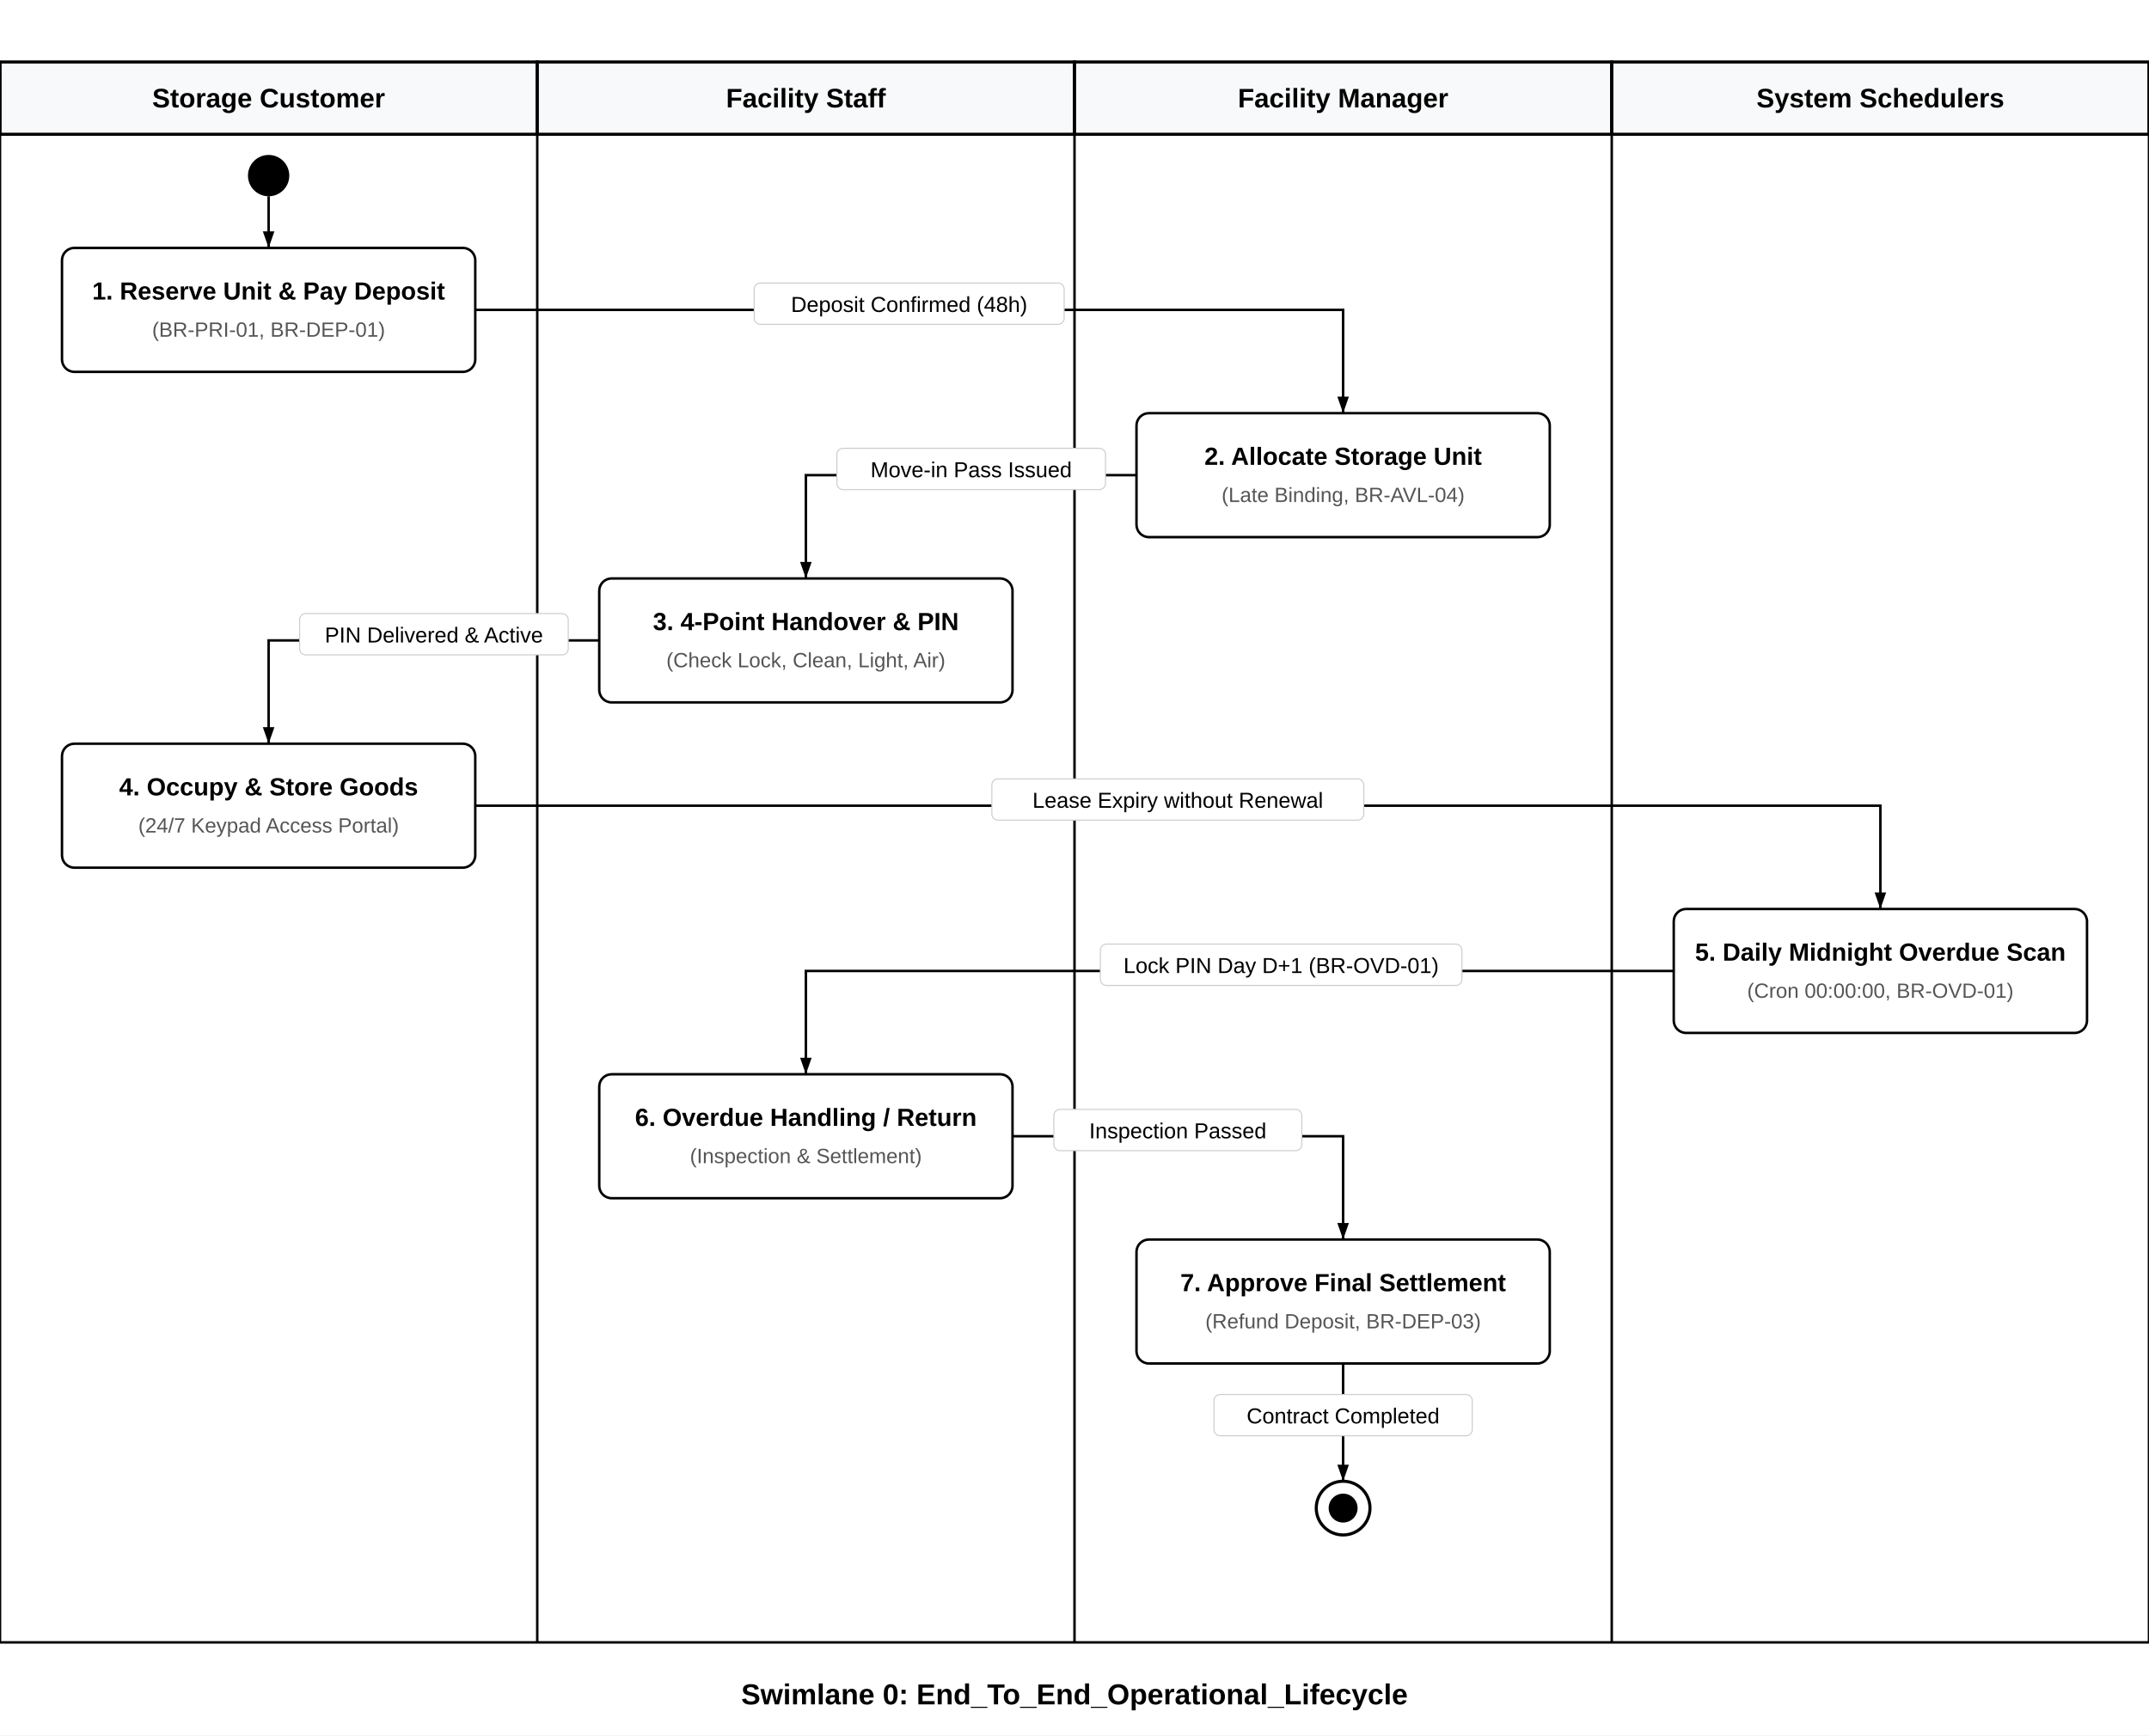
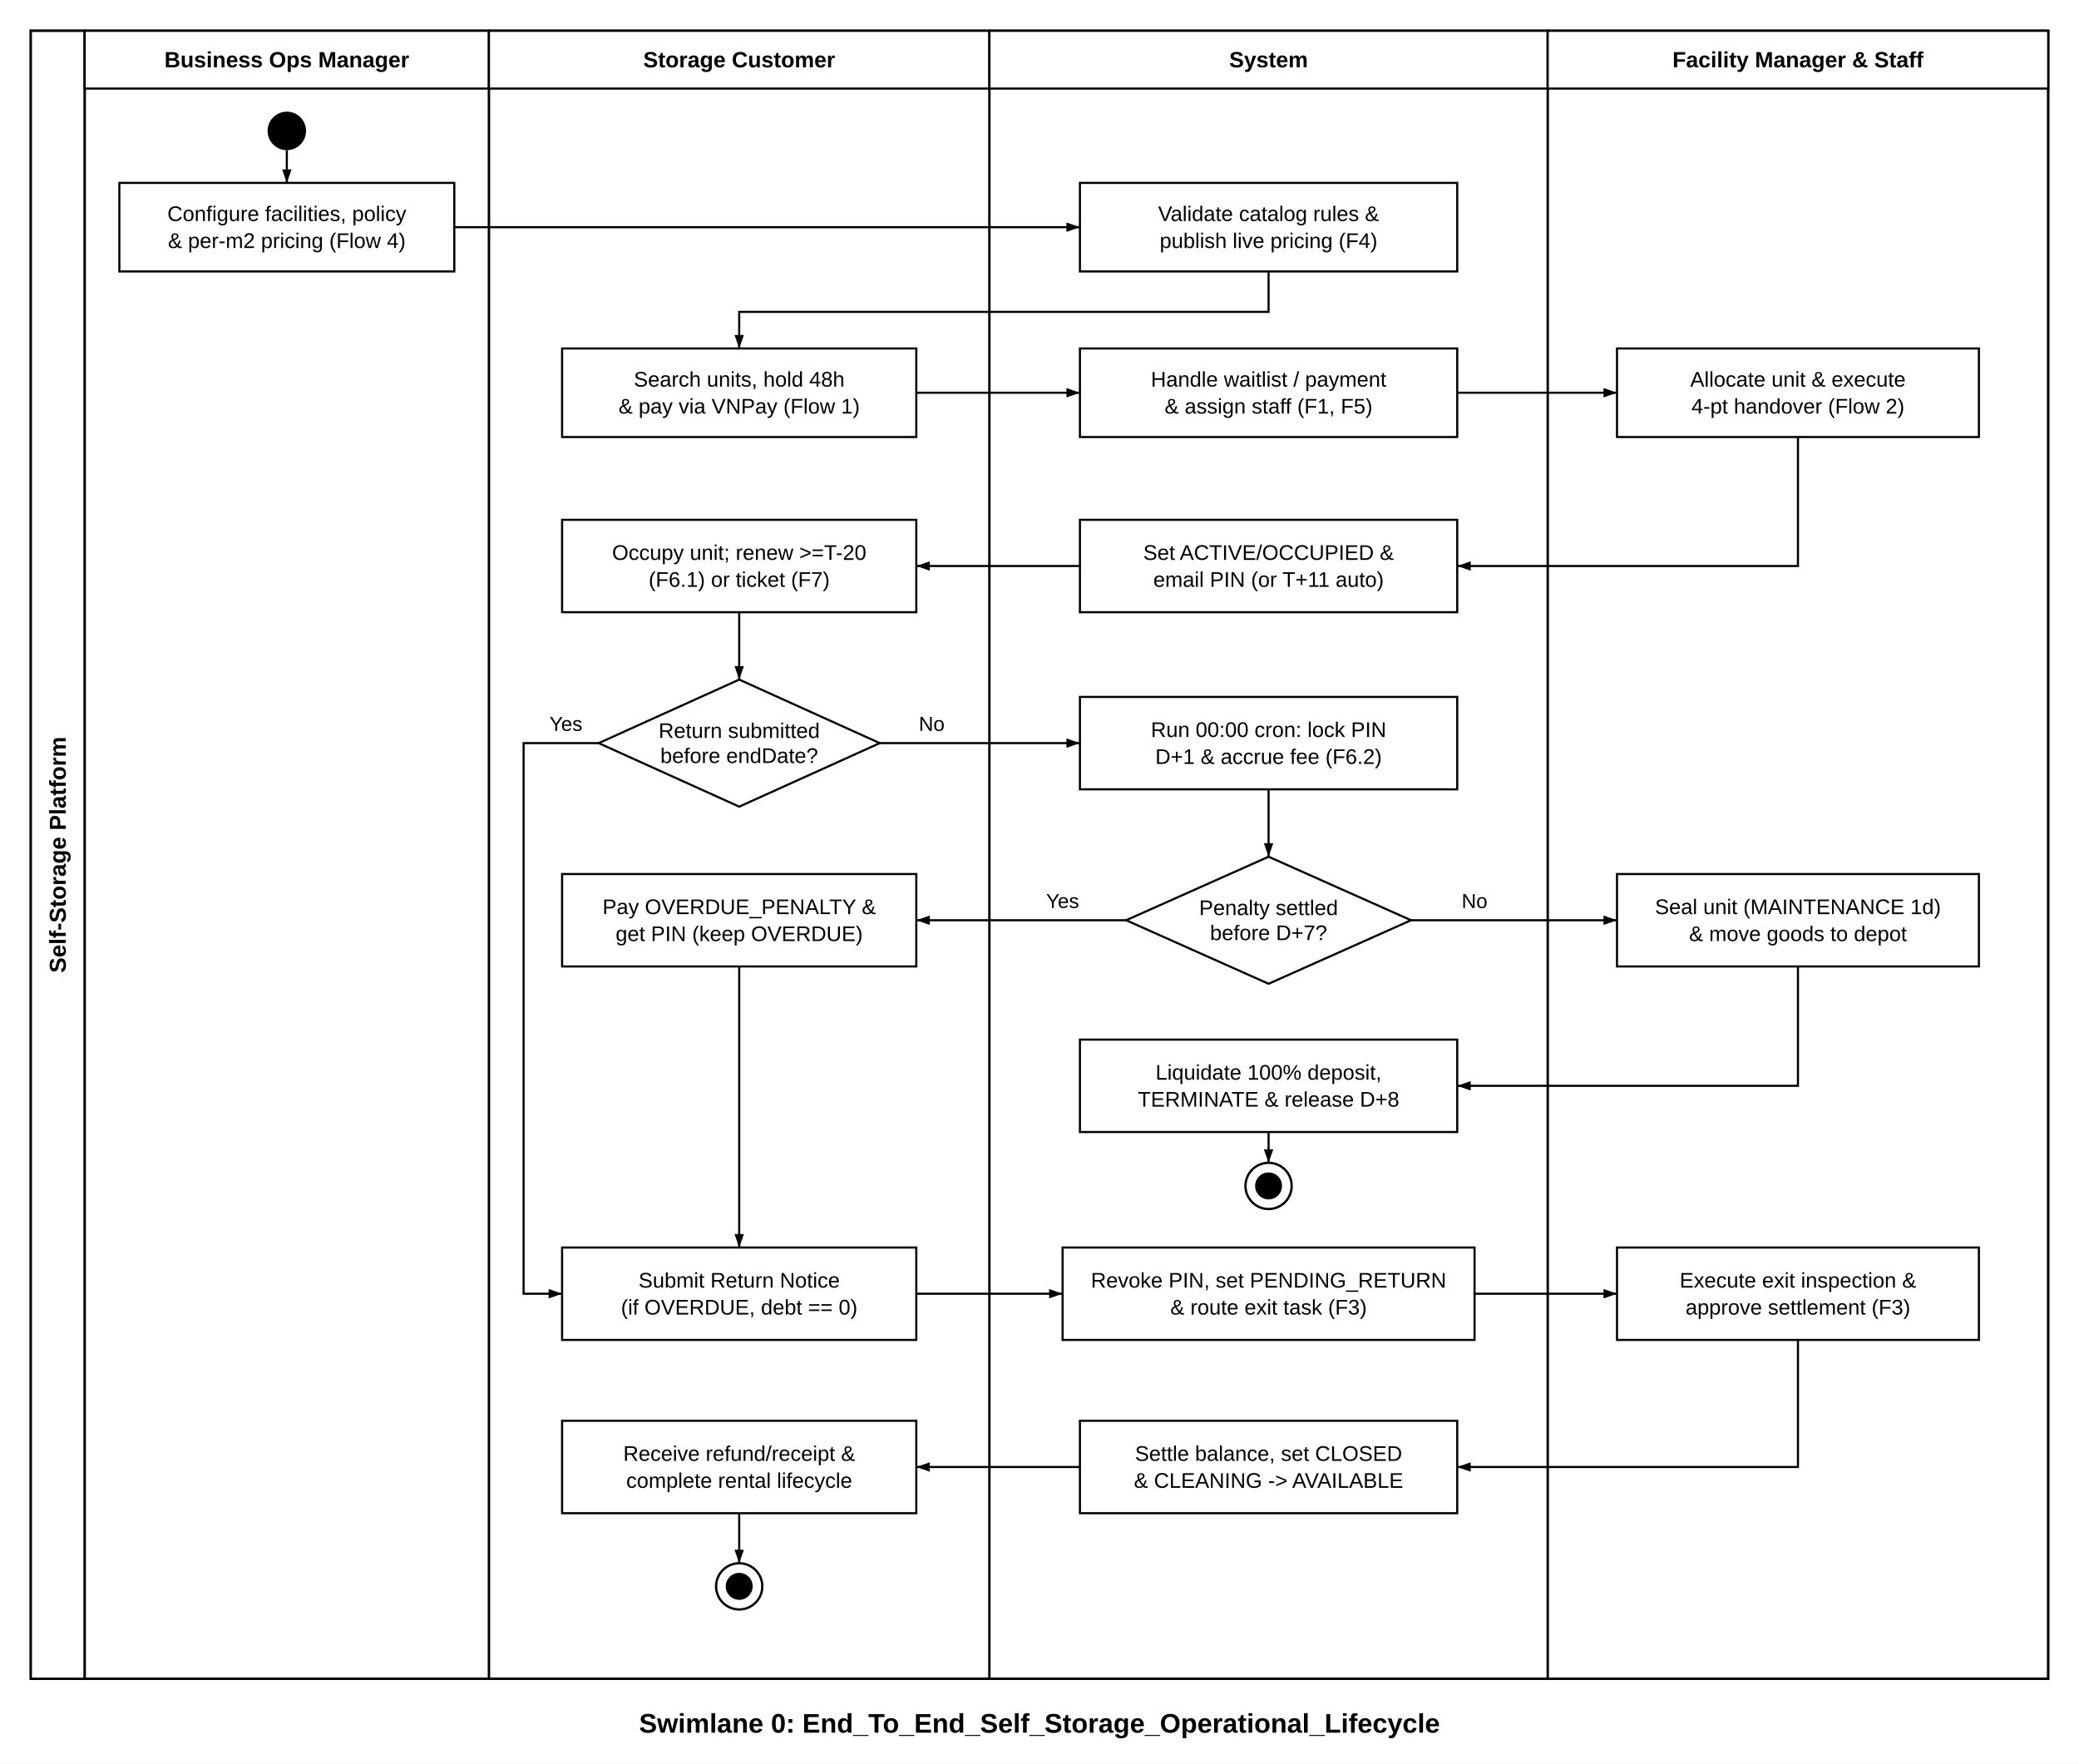
- <svg xmlns="http://www.w3.org/2000/svg" viewBox="0 0 1040 840" width="1040" height="840">
+ <svg xmlns="http://www.w3.org/2000/svg" viewBox="0 0 1080 916" width="1080" height="916">
  <style>
-     .lane-title { font-family: Arial, sans-serif; font-size: 13px; font-weight: bold; text-anchor: middle; fill: #000000; }
-     .act-title { font-family: Arial, sans-serif; font-size: 12px; font-weight: bold; text-anchor: middle; fill: #000000; }
-     .act-desc { font-family: Arial, sans-serif; font-size: 10px; text-anchor: middle; fill: #555555; }
-     .edge-label { font-family: Arial, sans-serif; font-size: 10.5px; fill: #000000; text-anchor: middle; }
+     .pool-title { font-family: Arial, sans-serif; font-size: 12px; font-weight: bold; text-anchor: middle; fill: #000000; }
+     .lane-title { font-family: Arial, sans-serif; font-size: 11.5px; font-weight: bold; text-anchor: middle; fill: #000000; }
+     .node-text { font-family: Arial, sans-serif; font-size: 11px; text-anchor: middle; fill: #000000; }
+     .edge-label { font-family: Arial, sans-serif; font-size: 10.5px; text-anchor: middle; fill: #000000; paint-order: stroke; stroke: #ffffff; stroke-width: 4px; stroke-linejoin: round; }
    .caption { font-family: Arial, sans-serif; font-size: 14px; font-weight: bold; text-anchor: middle; fill: #000000; }
  </style>
  <defs>
-     <marker id="arrow" viewBox="0 0 10 10" refX="10" refY="5" markerWidth="8" markerHeight="8" orient="auto" markerUnits="userSpaceOnUse">
+     <marker id="arrow" viewBox="0 0 10 10" refX="10" refY="5" markerWidth="7" markerHeight="7" orient="auto" markerUnits="userSpaceOnUse">
      <path d="M 0 1.5 L 10 5 L 0 8.5 z" fill="#000000" />
    </marker>
  </defs>
-   <rect width="1040" height="840" fill="#ffffff" />
-   <rect x="0" y="30" width="260" height="35" stroke="#000000" stroke-width="1.5" fill="#f8f9fa" />
-   <text x="130" y="52" class="lane-title">Storage Customer</text>
-   <rect x="260" y="30" width="260" height="35" stroke="#000000" stroke-width="1.5" fill="#f8f9fa" />
-   <text x="390" y="52" class="lane-title">Facility Staff</text>
-   <rect x="520" y="30" width="260" height="35" stroke="#000000" stroke-width="1.5" fill="#f8f9fa" />
-   <text x="650" y="52" class="lane-title">Facility Manager</text>
-   <rect x="780" y="30" width="260" height="35" stroke="#000000" stroke-width="1.5" fill="#f8f9fa" />
-   <text x="910" y="52" class="lane-title">System Schedulers</text>
-   <line x1="0" y1="30" x2="0" y2="795" stroke="#000000" stroke-width="1.2" />
-   <line x1="260" y1="30" x2="260" y2="795" stroke="#000000" stroke-width="1.2" />
-   <line x1="520" y1="30" x2="520" y2="795" stroke="#000000" stroke-width="1.2" />
-   <line x1="780" y1="30" x2="780" y2="795" stroke="#000000" stroke-width="1.2" />
-   <line x1="1040" y1="30" x2="1040" y2="795" stroke="#000000" stroke-width="1.2" />
-   <line x1="0" y1="795" x2="1040" y2="795" stroke="#000000" stroke-width="1.2" />
-   <circle cx="130" cy="85" r="10" fill="#000000" />
-   <path d="M 130 95 L 130 120" stroke="#000000" stroke-width="1.2" fill="none" marker-end="url(#arrow)" />
-   <rect x="30" y="120" width="200" height="60" rx="6" ry="6" stroke="#000000" stroke-width="1.2" fill="#ffffff" />
-   <text x="130" y="145" class="act-title">1. Reserve Unit &amp; Pay Deposit</text>
-   <text x="130" y="163" class="act-desc">(BR-PRI-01, BR-DEP-01)</text>
-   <path d="M 230 150 L 650 150 L 650 200" stroke="#000000" stroke-width="1.2" fill="none" marker-end="url(#arrow)" />
-   <rect x="365" y="137" width="150" height="20" fill="#ffffff" stroke="#cccccc" stroke-width="0.5" rx="3" ry="3" />
-   <text x="440" y="151" class="edge-label">Deposit Confirmed (48h)</text>
-   <rect x="550" y="200" width="200" height="60" rx="6" ry="6" stroke="#000000" stroke-width="1.2" fill="#ffffff" />
-   <text x="650" y="225" class="act-title">2. Allocate Storage Unit</text>
-   <text x="650" y="243" class="act-desc">(Late Binding, BR-AVL-04)</text>
-   <path d="M 550 230 L 390 230 L 390 280" stroke="#000000" stroke-width="1.2" fill="none" marker-end="url(#arrow)" />
-   <rect x="405" y="217" width="130" height="20" fill="#ffffff" stroke="#cccccc" stroke-width="0.5" rx="3" ry="3" />
-   <text x="470" y="231" class="edge-label">Move-in Pass Issued</text>
-   <rect x="290" y="280" width="200" height="60" rx="6" ry="6" stroke="#000000" stroke-width="1.2" fill="#ffffff" />
-   <text x="390" y="305" class="act-title">3. 4-Point Handover &amp; PIN</text>
-   <text x="390" y="323" class="act-desc">(Check Lock, Clean, Light, Air)</text>
-   <path d="M 290 310 L 130 310 L 130 360" stroke="#000000" stroke-width="1.2" fill="none" marker-end="url(#arrow)" />
-   <rect x="145" y="297" width="130" height="20" fill="#ffffff" stroke="#cccccc" stroke-width="0.5" rx="3" ry="3" />
-   <text x="210" y="311" class="edge-label">PIN Delivered &amp; Active</text>
-   <rect x="30" y="360" width="200" height="60" rx="6" ry="6" stroke="#000000" stroke-width="1.2" fill="#ffffff" />
-   <text x="130" y="385" class="act-title">4. Occupy &amp; Store Goods</text>
-   <text x="130" y="403" class="act-desc">(24/7 Keypad Access Portal)</text>
-   <path d="M 230 390 L 910 390 L 910 440" stroke="#000000" stroke-width="1.2" fill="none" marker-end="url(#arrow)" />
-   <rect x="480" y="377" width="180" height="20" fill="#ffffff" stroke="#cccccc" stroke-width="0.5" rx="3" ry="3" />
-   <text x="570" y="391" class="edge-label">Lease Expiry without Renewal</text>
-   <rect x="810" y="440" width="200" height="60" rx="6" ry="6" stroke="#000000" stroke-width="1.2" fill="#ffffff" />
-   <text x="910" y="465" class="act-title">5. Daily Midnight Overdue Scan</text>
-   <text x="910" y="483" class="act-desc">(Cron 00:00:00, BR-OVD-01)</text>
-   <path d="M 810 470 L 390 470 L 390 520" stroke="#000000" stroke-width="1.2" fill="none" marker-end="url(#arrow)" />
-   <rect x="532.5" y="457" width="175" height="20" fill="#ffffff" stroke="#cccccc" stroke-width="0.5" rx="3" ry="3" />
-   <text x="620" y="471" class="edge-label">Lock PIN Day D+1 (BR-OVD-01)</text>
-   <rect x="290" y="520" width="200" height="60" rx="6" ry="6" stroke="#000000" stroke-width="1.2" fill="#ffffff" />
-   <text x="390" y="545" class="act-title">6. Overdue Handling / Return</text>
-   <text x="390" y="563" class="act-desc">(Inspection &amp; Settlement)</text>
-   <path d="M 490 550 L 650 550 L 650 600" stroke="#000000" stroke-width="1.2" fill="none" marker-end="url(#arrow)" />
-   <rect x="510" y="537" width="120" height="20" fill="#ffffff" stroke="#cccccc" stroke-width="0.5" rx="3" ry="3" />
-   <text x="570" y="551" class="edge-label">Inspection Passed</text>
-   <rect x="550" y="600" width="200" height="60" rx="6" ry="6" stroke="#000000" stroke-width="1.2" fill="#ffffff" />
-   <text x="650" y="625" class="act-title">7. Approve Final Settlement</text>
-   <text x="650" y="643" class="act-desc">(Refund Deposit, BR-DEP-03)</text>
-   <circle cx="650" cy="730" r="13" stroke="#000000" stroke-width="1.5" fill="#ffffff" />
-   <circle cx="650" cy="730" r="7" fill="#000000" />
-   <path d="M 650 660 L 650 717" stroke="#000000" stroke-width="1.2" fill="none" marker-end="url(#arrow)" />
-   <rect x="587.5" y="675" width="125" height="20" fill="#ffffff" stroke="#cccccc" stroke-width="0.5" rx="3" ry="3" />
-   <text x="650" y="689" class="edge-label">Contract Completed</text>
-   <text x="520" y="825" class="caption">Swimlane 0: End_To_End_Operational_Lifecycle</text>
+   <rect width="1080" height="916" fill="#ffffff" />
+   <rect x="16" y="16" width="1048" height="856" fill="#ffffff" stroke="#000000" stroke-width="1.2" />
+   <rect x="16" y="16" width="28" height="856" fill="#ffffff" stroke="#000000" stroke-width="1.2" />
+   <text x="30" y="444" transform="rotate(-90 30 444)" class="pool-title" dominant-baseline="central">Self-Storage Platform</text>
+   <rect x="44" y="16" width="210" height="856" fill="none" stroke="#000000" stroke-width="1.1" />
+   <rect x="44" y="16" width="210" height="30" fill="#ffffff" stroke="#000000" stroke-width="1.1" />
+   <text x="149" y="31" class="lane-title" dominant-baseline="central">Business Ops Manager</text>
+   <rect x="254" y="16" width="260" height="856" fill="none" stroke="#000000" stroke-width="1.1" />
+   <rect x="254" y="16" width="260" height="30" fill="#ffffff" stroke="#000000" stroke-width="1.1" />
+   <text x="384" y="31" class="lane-title" dominant-baseline="central">Storage Customer</text>
+   <rect x="514" y="16" width="290" height="856" fill="none" stroke="#000000" stroke-width="1.1" />
+   <rect x="514" y="16" width="290" height="30" fill="#ffffff" stroke="#000000" stroke-width="1.1" />
+   <text x="659" y="31" class="lane-title" dominant-baseline="central">System</text>
+   <rect x="804" y="16" width="260" height="856" fill="none" stroke="#000000" stroke-width="1.1" />
+   <rect x="804" y="16" width="260" height="30" fill="#ffffff" stroke="#000000" stroke-width="1.1" />
+   <text x="934" y="31" class="lane-title" dominant-baseline="central">Facility Manager &amp; Staff</text>
+   <circle cx="149" cy="68" r="10" fill="#000000" />
+   <rect x="62" y="95" width="174" height="46" fill="#ffffff" stroke="#000000" stroke-width="1.1" />
+   <text x="149" y="111" class="node-text" dominant-baseline="central">Configure facilities, policy</text>
+   <text x="149" y="125" class="node-text" dominant-baseline="central">&amp; per-m2 pricing (Flow 4)</text>
+   <rect x="561" y="95" width="196" height="46" fill="#ffffff" stroke="#000000" stroke-width="1.1" />
+   <text x="659" y="111" class="node-text" dominant-baseline="central">Validate catalog rules &amp;</text>
+   <text x="659" y="125" class="node-text" dominant-baseline="central">publish live pricing (F4)</text>
+   <rect x="292" y="181" width="184" height="46" fill="#ffffff" stroke="#000000" stroke-width="1.1" />
+   <text x="384" y="197" class="node-text" dominant-baseline="central">Search units, hold 48h</text>
+   <text x="384" y="211" class="node-text" dominant-baseline="central">&amp; pay via VNPay (Flow 1)</text>
+   <rect x="561" y="181" width="196" height="46" fill="#ffffff" stroke="#000000" stroke-width="1.1" />
+   <text x="659" y="197" class="node-text" dominant-baseline="central">Handle waitlist / payment</text>
+   <text x="659" y="211" class="node-text" dominant-baseline="central">&amp; assign staff (F1, F5)</text>
+   <rect x="840" y="181" width="188" height="46" fill="#ffffff" stroke="#000000" stroke-width="1.1" />
+   <text x="934" y="197" class="node-text" dominant-baseline="central">Allocate unit &amp; execute</text>
+   <text x="934" y="211" class="node-text" dominant-baseline="central">4-pt handover (Flow 2)</text>
+   <rect x="561" y="270" width="196" height="48" fill="#ffffff" stroke="#000000" stroke-width="1.1" />
+   <text x="659" y="287" class="node-text" dominant-baseline="central">Set ACTIVE/OCCUPIED &amp;</text>
+   <text x="659" y="301" class="node-text" dominant-baseline="central">email PIN (or T+11 auto)</text>
+   <rect x="292" y="270" width="184" height="48" fill="#ffffff" stroke="#000000" stroke-width="1.1" />
+   <text x="384" y="287" class="node-text" dominant-baseline="central">Occupy unit; renew &gt;=T-20</text>
+   <text x="384" y="301" class="node-text" dominant-baseline="central">(F6.1) or ticket (F7)</text>
+   <polygon points="384,353 457,386 384,419 311,386" fill="#ffffff" stroke="#000000" stroke-width="1.1" />
+   <text x="384" y="379.5" class="node-text" dominant-baseline="central">Return submitted</text>
+   <text x="384" y="392.5" class="node-text" dominant-baseline="central">before endDate?</text>
+   <rect x="561" y="362" width="196" height="48" fill="#ffffff" stroke="#000000" stroke-width="1.1" />
+   <text x="659" y="379" class="node-text" dominant-baseline="central">Run 00:00 cron: lock PIN</text>
+   <text x="659" y="393" class="node-text" dominant-baseline="central">D+1 &amp; accrue fee (F6.2)</text>
+   <polygon points="659,445 733,478 659,511 585,478" fill="#ffffff" stroke="#000000" stroke-width="1.1" />
+   <text x="659" y="471.5" class="node-text" dominant-baseline="central">Penalty settled</text>
+   <text x="659" y="484.5" class="node-text" dominant-baseline="central">before D+7?</text>
+   <rect x="292" y="454" width="184" height="48" fill="#ffffff" stroke="#000000" stroke-width="1.1" />
+   <text x="384" y="471" class="node-text" dominant-baseline="central">Pay OVERDUE_PENALTY &amp;</text>
+   <text x="384" y="485" class="node-text" dominant-baseline="central">get PIN (keep OVERDUE)</text>
+   <rect x="840" y="454" width="188" height="48" fill="#ffffff" stroke="#000000" stroke-width="1.1" />
+   <text x="934" y="471" class="node-text" dominant-baseline="central">Seal unit (MAINTENANCE 1d)</text>
+   <text x="934" y="485" class="node-text" dominant-baseline="central">&amp; move goods to depot</text>
+   <rect x="561" y="540" width="196" height="48" fill="#ffffff" stroke="#000000" stroke-width="1.1" />
+   <text x="659" y="557" class="node-text" dominant-baseline="central">Liquidate 100% deposit,</text>
+   <text x="659" y="571" class="node-text" dominant-baseline="central">TERMINATE &amp; release D+8</text>
+   <circle cx="659" cy="616" r="12" fill="#ffffff" stroke="#000000" stroke-width="1.2" />
+   <circle cx="659" cy="616" r="7" fill="#000000" />
+   <rect x="292" y="648" width="184" height="48" fill="#ffffff" stroke="#000000" stroke-width="1.1" />
+   <text x="384" y="665" class="node-text" dominant-baseline="central">Submit Return Notice</text>
+   <text x="384" y="679" class="node-text" dominant-baseline="central">(if OVERDUE, debt == 0)</text>
+   <rect x="552" y="648" width="214" height="48" fill="#ffffff" stroke="#000000" stroke-width="1.1" />
+   <text x="659" y="665" class="node-text" dominant-baseline="central">Revoke PIN, set PENDING_RETURN</text>
+   <text x="659" y="679" class="node-text" dominant-baseline="central">&amp; route exit task (F3)</text>
+   <rect x="840" y="648" width="188" height="48" fill="#ffffff" stroke="#000000" stroke-width="1.1" />
+   <text x="934" y="665" class="node-text" dominant-baseline="central">Execute exit inspection &amp;</text>
+   <text x="934" y="679" class="node-text" dominant-baseline="central">approve settlement (F3)</text>
+   <rect x="561" y="738" width="196" height="48" fill="#ffffff" stroke="#000000" stroke-width="1.1" />
+   <text x="659" y="755" class="node-text" dominant-baseline="central">Settle balance, set CLOSED</text>
+   <text x="659" y="769" class="node-text" dominant-baseline="central">&amp; CLEANING -&gt; AVAILABLE</text>
+   <rect x="292" y="738" width="184" height="48" fill="#ffffff" stroke="#000000" stroke-width="1.1" />
+   <text x="384" y="755" class="node-text" dominant-baseline="central">Receive refund/receipt &amp;</text>
+   <text x="384" y="769" class="node-text" dominant-baseline="central">complete rental lifecycle</text>
+   <circle cx="384" cy="824" r="12" fill="#ffffff" stroke="#000000" stroke-width="1.2" />
+   <circle cx="384" cy="824" r="7" fill="#000000" />
+   <path d="M 149 78 L 149 95" fill="none" stroke="#000000" stroke-width="1.1" marker-end="url(#arrow)" />
+   <path d="M 236 118 L 561 118" fill="none" stroke="#000000" stroke-width="1.1" marker-end="url(#arrow)" />
+   <path d="M 659 141 L 659 162 L 384 162 L 384 181" fill="none" stroke="#000000" stroke-width="1.1" marker-end="url(#arrow)" />
+   <path d="M 476 204 L 561 204" fill="none" stroke="#000000" stroke-width="1.1" marker-end="url(#arrow)" />
+   <path d="M 757 204 L 840 204" fill="none" stroke="#000000" stroke-width="1.1" marker-end="url(#arrow)" />
+   <path d="M 934 227 L 934 294 L 757 294" fill="none" stroke="#000000" stroke-width="1.1" marker-end="url(#arrow)" />
+   <path d="M 561 294 L 476 294" fill="none" stroke="#000000" stroke-width="1.1" marker-end="url(#arrow)" />
+   <path d="M 384 318 L 384 353" fill="none" stroke="#000000" stroke-width="1.1" marker-end="url(#arrow)" />
+   <path d="M 311 386 L 272 386 L 272 672 L 292 672" fill="none" stroke="#000000" stroke-width="1.1" marker-end="url(#arrow)" />
+   <text x="294" y="376" class="edge-label" dominant-baseline="central">Yes</text>
+   <path d="M 457 386 L 561 386" fill="none" stroke="#000000" stroke-width="1.1" marker-end="url(#arrow)" />
+   <text x="484" y="376" class="edge-label" dominant-baseline="central">No</text>
+   <path d="M 659 410 L 659 445" fill="none" stroke="#000000" stroke-width="1.1" marker-end="url(#arrow)" />
+   <path d="M 585 478 L 476 478" fill="none" stroke="#000000" stroke-width="1.1" marker-end="url(#arrow)" />
+   <text x="552" y="468" class="edge-label" dominant-baseline="central">Yes</text>
+   <path d="M 384 502 L 384 648" fill="none" stroke="#000000" stroke-width="1.1" marker-end="url(#arrow)" />
+   <path d="M 733 478 L 840 478" fill="none" stroke="#000000" stroke-width="1.1" marker-end="url(#arrow)" />
+   <text x="766" y="468" class="edge-label" dominant-baseline="central">No</text>
+   <path d="M 934 502 L 934 564 L 757 564" fill="none" stroke="#000000" stroke-width="1.1" marker-end="url(#arrow)" />
+   <path d="M 659 588 L 659 604" fill="none" stroke="#000000" stroke-width="1.1" marker-end="url(#arrow)" />
+   <path d="M 476 672 L 552 672" fill="none" stroke="#000000" stroke-width="1.1" marker-end="url(#arrow)" />
+   <path d="M 766 672 L 840 672" fill="none" stroke="#000000" stroke-width="1.1" marker-end="url(#arrow)" />
+   <path d="M 934 696 L 934 762 L 757 762" fill="none" stroke="#000000" stroke-width="1.1" marker-end="url(#arrow)" />
+   <path d="M 561 762 L 476 762" fill="none" stroke="#000000" stroke-width="1.1" marker-end="url(#arrow)" />
+   <path d="M 384 786 L 384 812" fill="none" stroke="#000000" stroke-width="1.1" marker-end="url(#arrow)" />
+   <text x="540" y="900" class="caption">Swimlane 0: End_To_End_Self_Storage_Operational_Lifecycle</text>
</svg>
